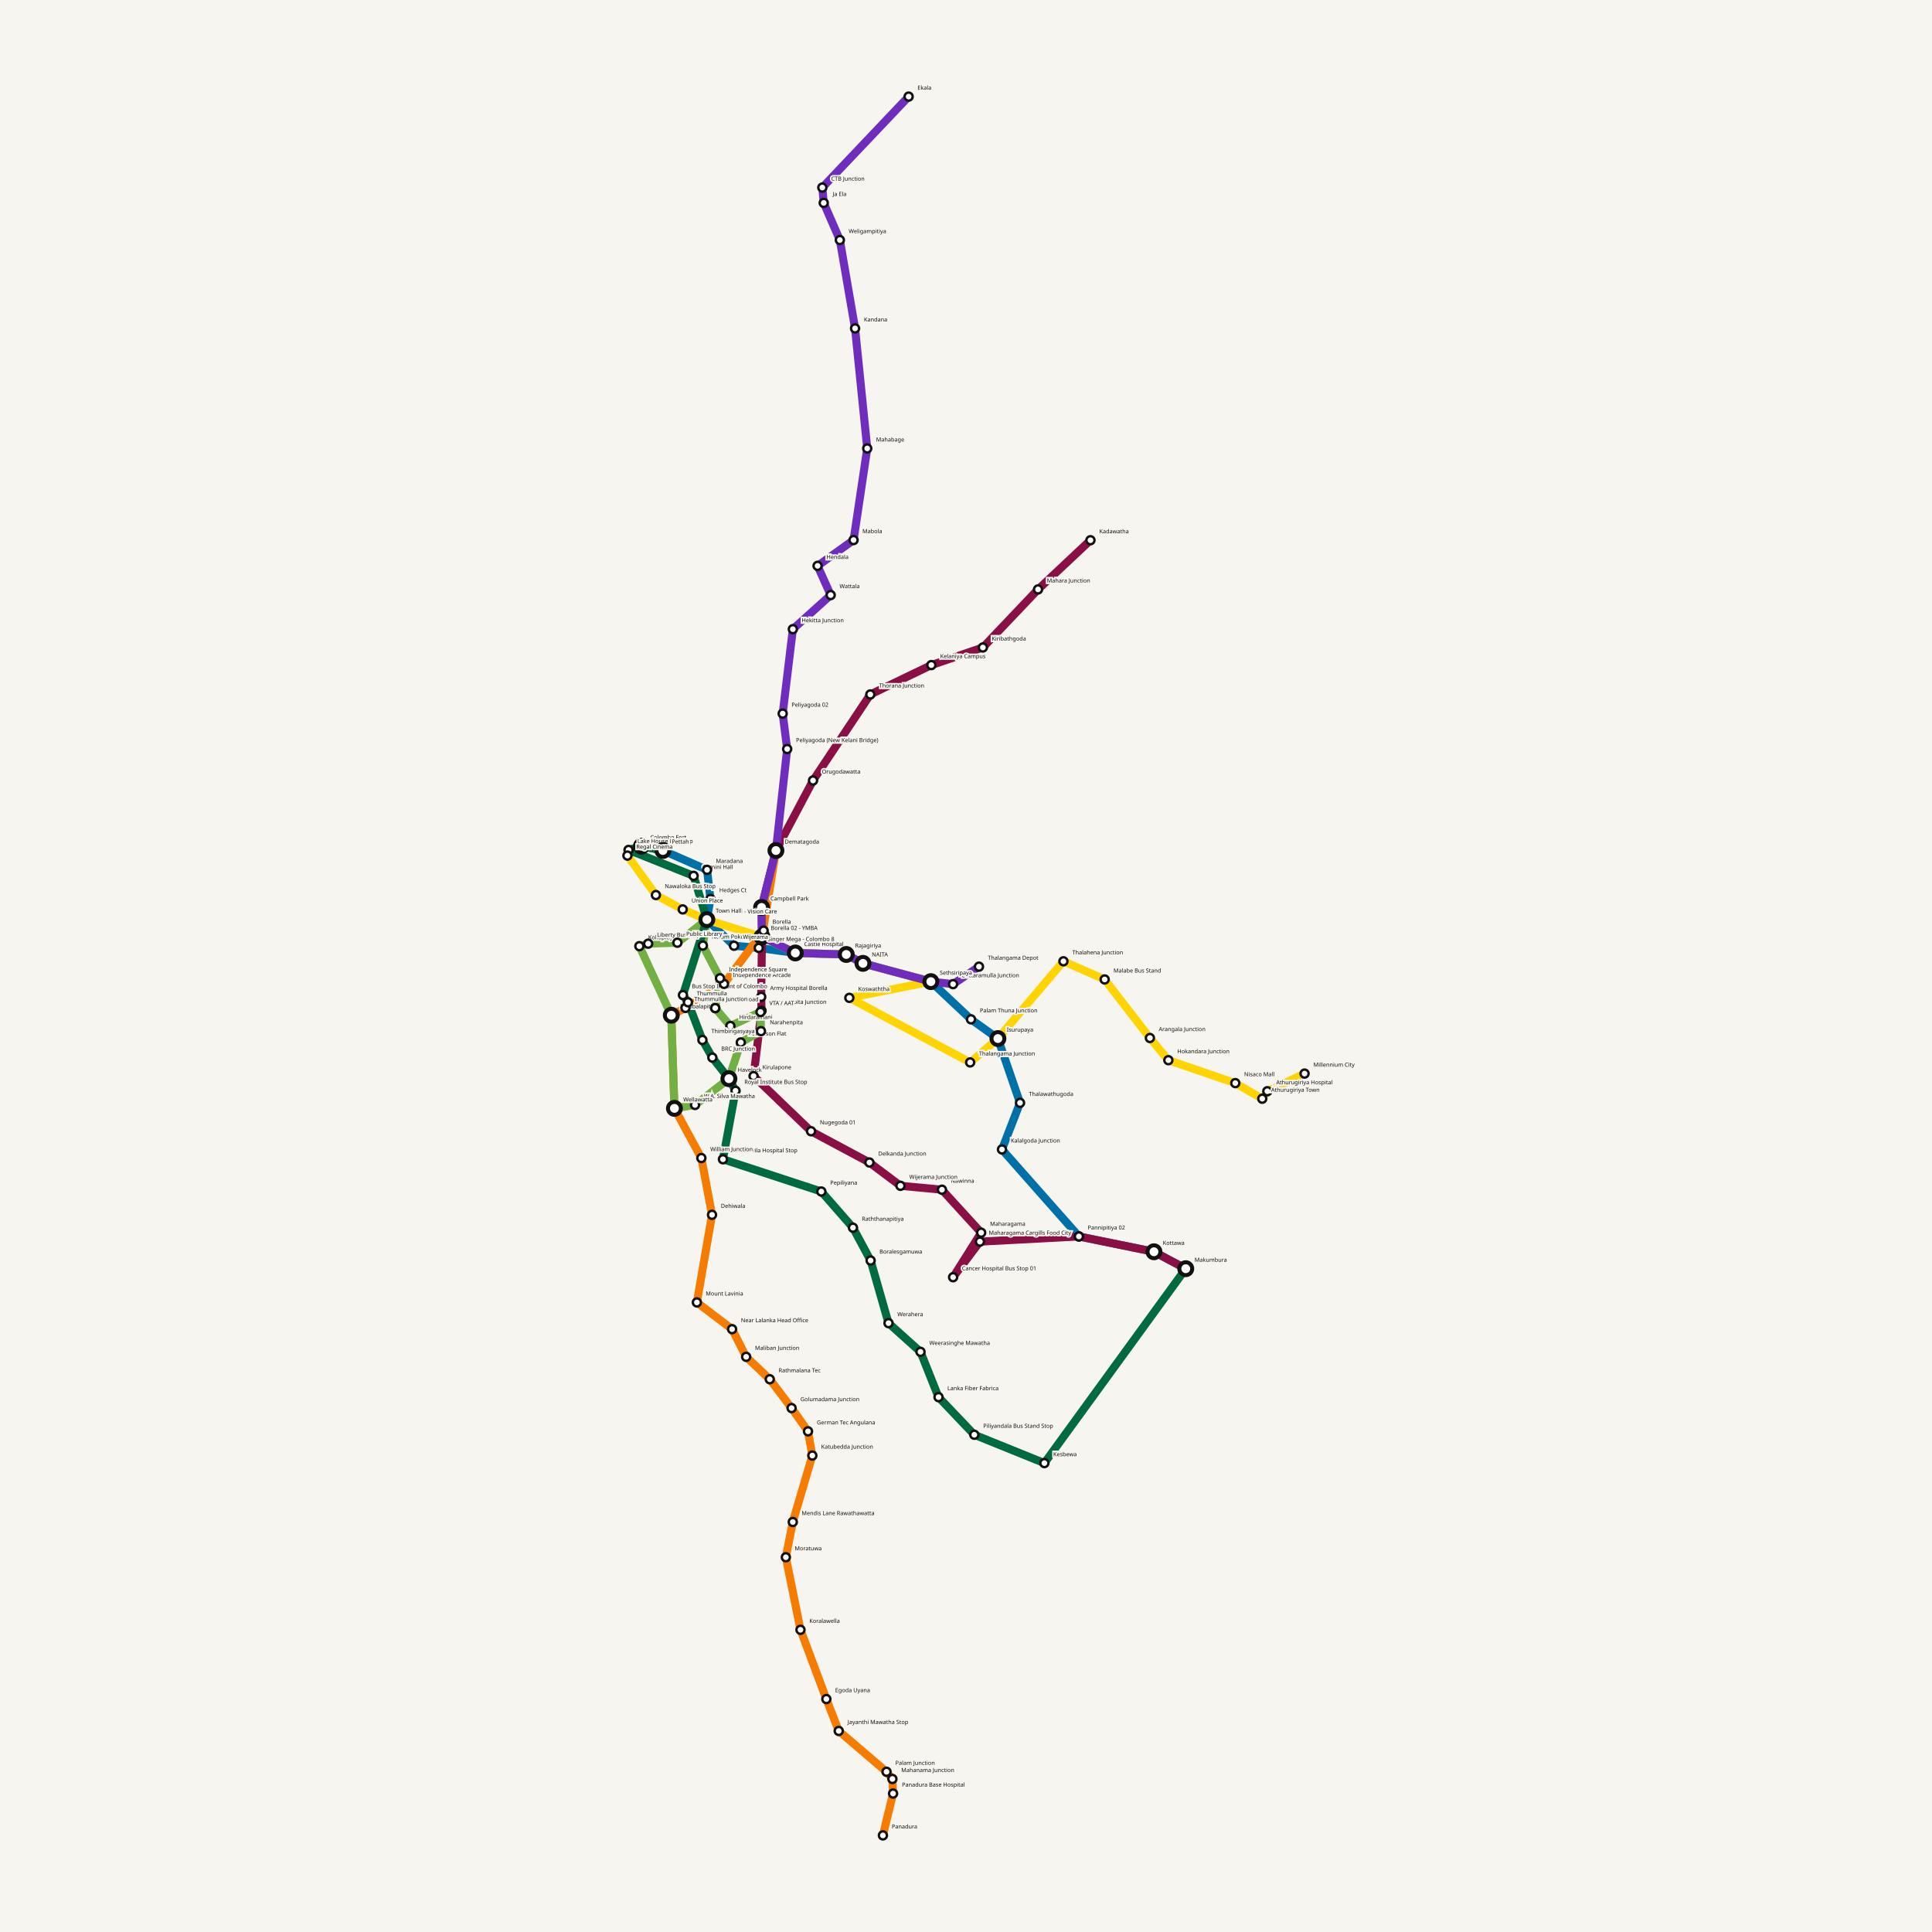
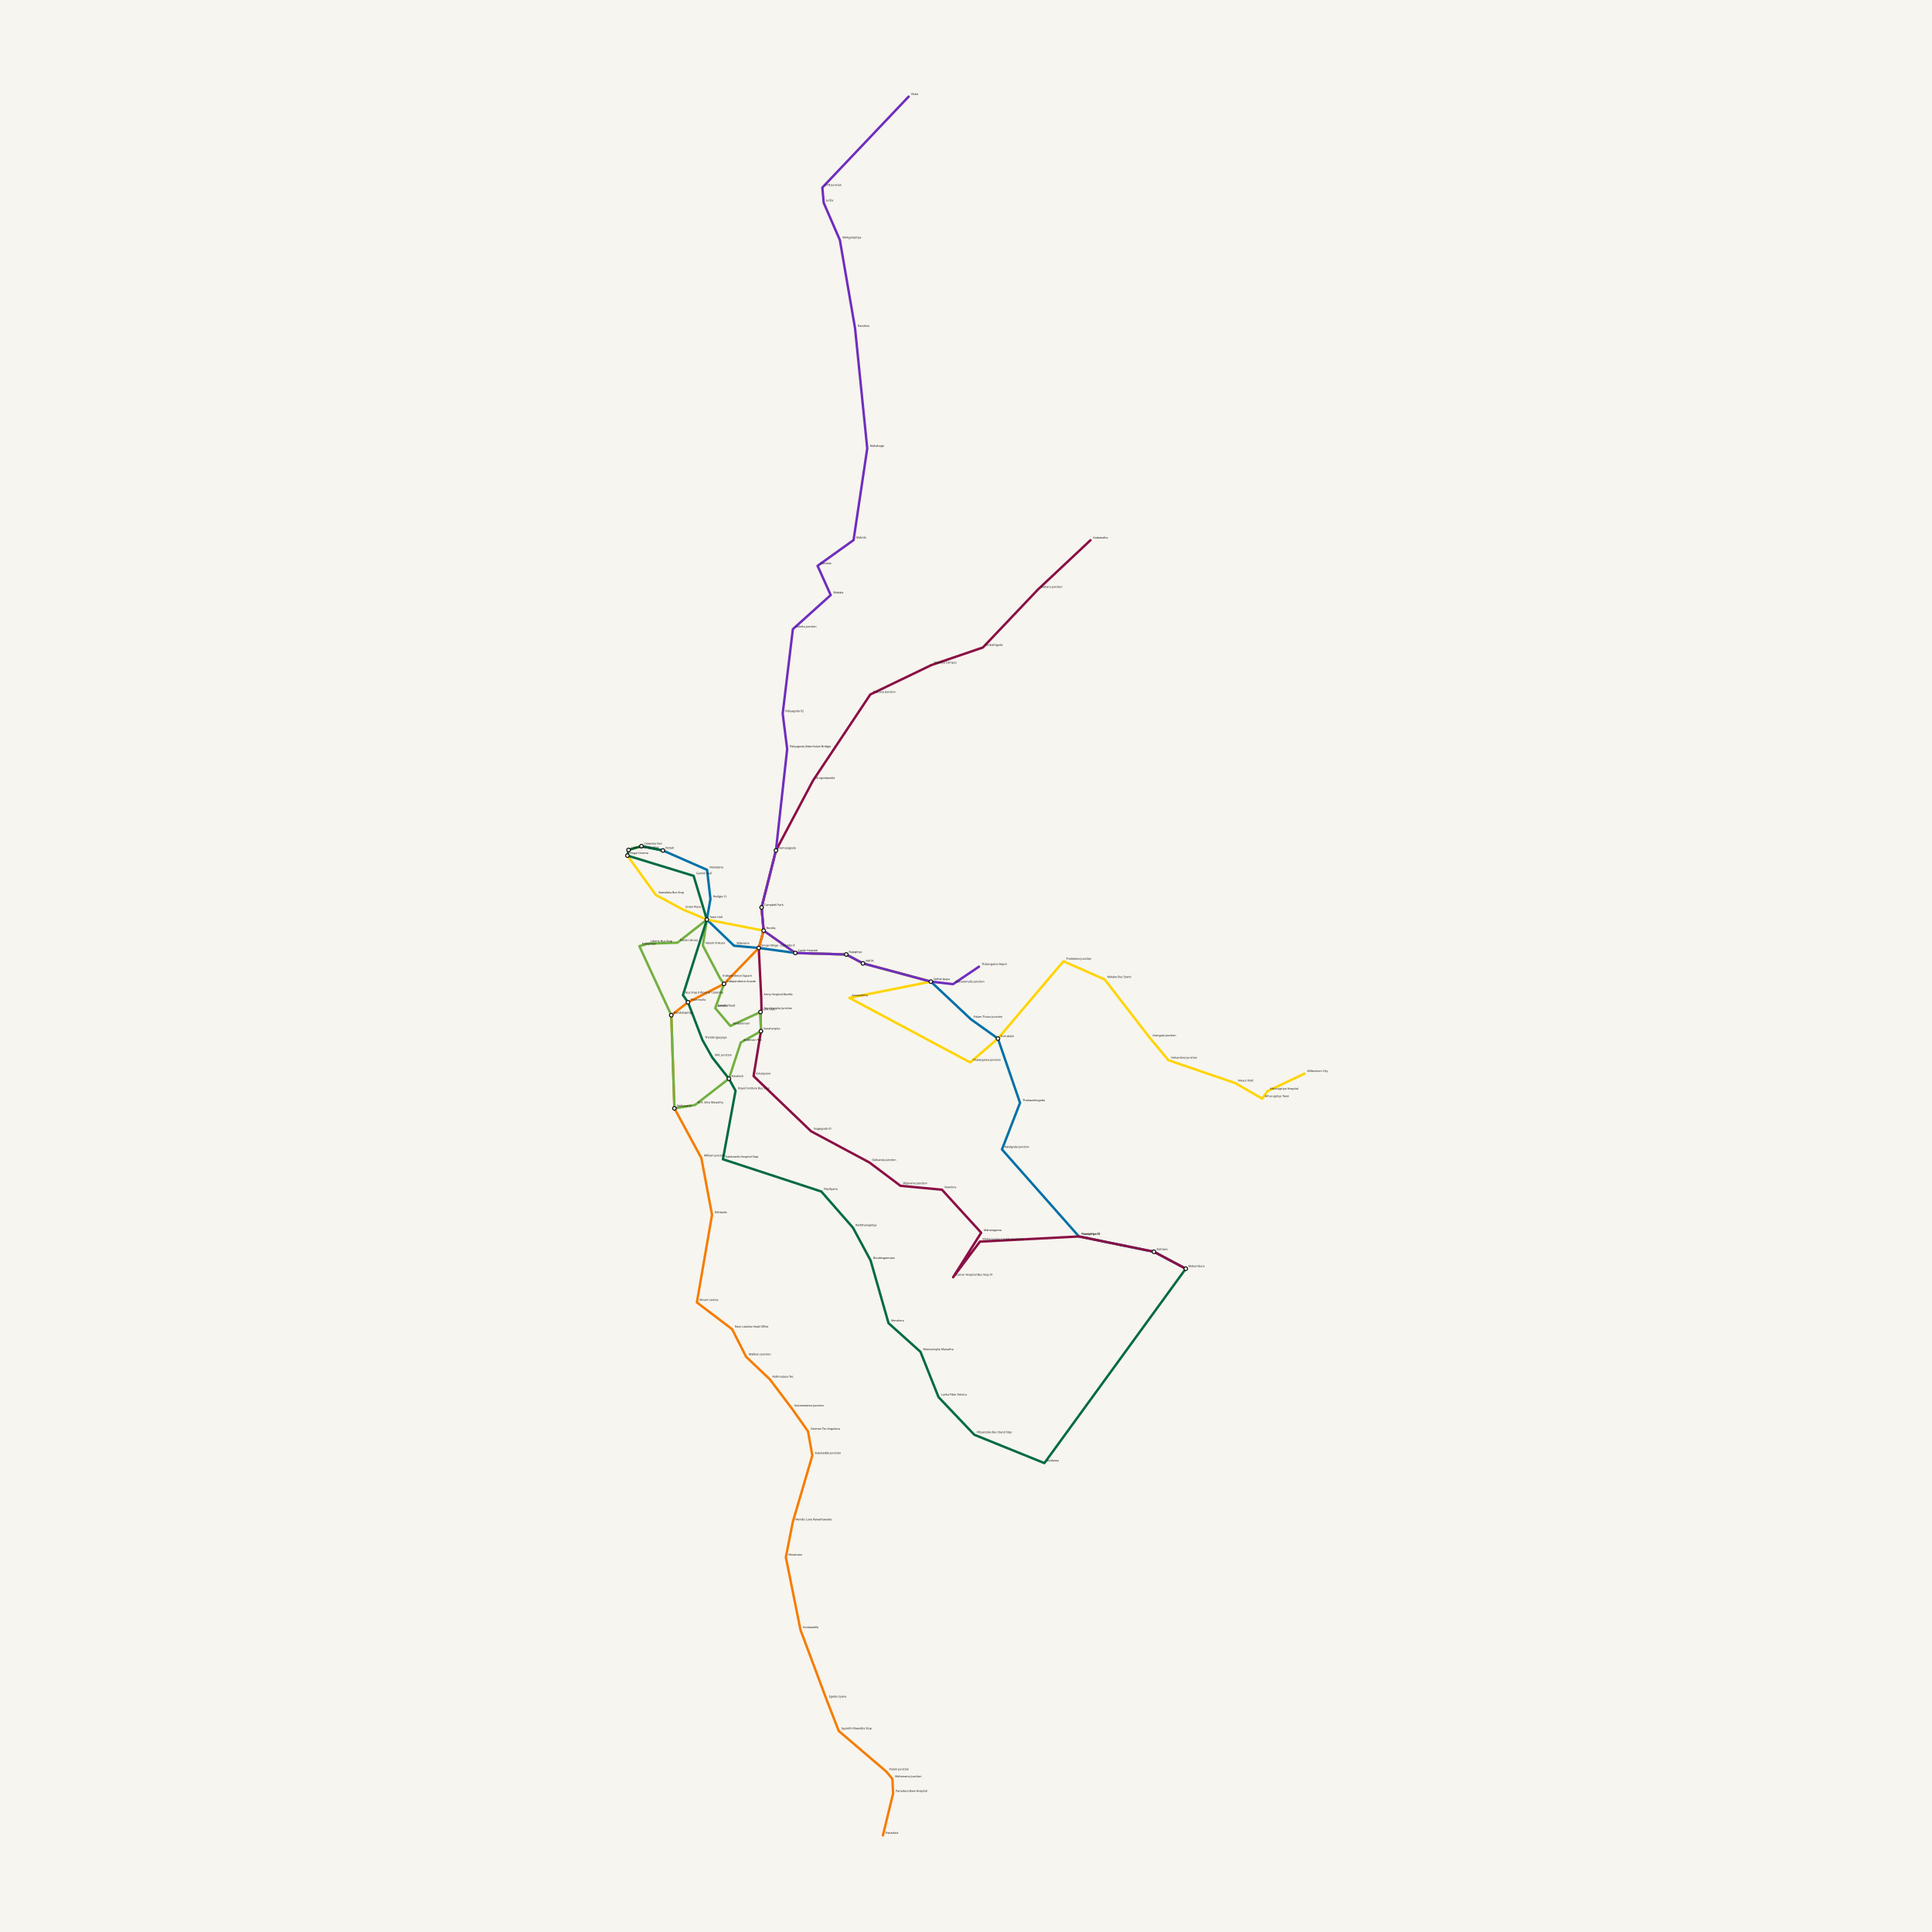
<svg xmlns="http://www.w3.org/2000/svg" width="2400" height="2400" viewBox="0 0 2400 2400">
  <style>
.route { fill: none; stroke-linecap: round; stroke-linejoin: round; }
- .station { fill: white; stroke: #111; stroke-width: 3; }
- .interchange { fill: white; stroke: #111; stroke-width: 5; }
- .label { font: 7px sans-serif; fill: #111; dominant-baseline: middle; paint-order: stroke; stroke: #f7f5ef; stroke-width: 4px; }
+ .interchange { fill: white; stroke: #111; stroke-width: 1.25; }
+ .label { font: 3.5px sans-serif; fill: #111; dominant-baseline: middle; }
</style>
  <rect width="2400" height="2400" fill="#f7f5ef" />
-   <polyline class="route" points="1472.986,1576.018 1433.483,1554.987 1340.258,1535.961 1244.688,1427.878 1267.115,1370 1239.641,1290.129 1206.195,1266.248 1156.334,1219.396 1071.989,1196.727 1051.262,1185.679 987.959,1183.806 942.556,1177.58 911.886,1174.847 878.085,1142.367 882.534,1116.787 878.348,1080.542 823.487,1056.513 796.843,1051.123" stroke="#0070a8" stroke-width="10" />
-   <polyline class="route" points="1620.567,1333.646 1574.336,1355.57 1568.023,1364.855 1534.536,1345.486 1451.39,1317 1428.459,1289.433 1372.25,1216.702 1321.03,1194.146 1239.641,1290.129 1205.156,1319.782 1055.087,1239.576 1156.334,1219.396 1071.989,1196.727 1051.262,1185.679 987.959,1183.806 946.549,1163.772 879.871,1143.242 848.111,1129.695 814.79,1111.852 779.433,1062.845 796.843,1051.123" stroke="#ffd400" stroke-width="10" />
-   <polyline class="route" points="1472.986,1576.018 1433.483,1554.987 1340.258,1535.961 1217.285,1542.421 1183.983,1586.617 1218.847,1531.303 1170.115,1477.894 1118.595,1473.045 1080.052,1444.098 1007.51,1405.277 936.119,1336.759 945.98,1255.643 945.593,1238.363 946.549,1163.772 946.063,1127.255 963.88,1056.565 1009.99,969.567 1081.148,862.682 1156.973,826.181 1220.971,804.336 1289.485,732.208 1354.606,671.078" stroke="#8a0f45" stroke-width="10" />
-   <polyline class="route" points="963.88,1056.565 946.549,1163.772 948.597,1156.076 899.403,1222.231 851.514,1252.084 833.903,1261.151 837.803,1376.863 871.261,1438.572 884.503,1509.086 865.691,1617.912 909.445,1651.146 926.897,1685.498 956.24,1713.353 983.35,1749.187 1003.747,1778.056 1009.106,1808.157 984.828,1890.689 976.221,1934.471 994.379,2024.597 1026.525,2110.628 1041.912,2150.241 1101.286,2200.97 1108.571,2209.889 1109.412,2228.005 1096.785,2280.0" stroke="#f57c00" stroke-width="10" />
-   <polyline class="route" points="1216.116,1200.809 1183.901,1222.545 1156.334,1219.396 1071.989,1196.727 1051.262,1185.679 987.959,1183.806 946.549,1163.772 946.063,1127.255 963.88,1056.565 977.855,930.462 972.28,886.479 984.914,781.575 1031.916,739.228 1015.632,702.917 1060.338,670.883 1077.314,557.055 1062.194,407.95 1043.313,298.186 1023.267,252.049 1021.52,232.994 1128.752,120.0" stroke="#6f2dbd" stroke-width="10" />
-   <polyline class="route" points="794.251,1175.368 805.202,1172.254 841.48,1171.07 878.085,1142.367 873.125,1174.601 894.419,1215.248 888.478,1252.299 888.478,1252.299 907.28,1274.48 944.75,1257.126 945.285,1280.952 920.232,1294.984 905.471,1339.979 863.406,1372.615 837.803,1376.863 833.903,1261.151 794.251,1175.368" stroke="#72b043" stroke-width="10" />
-   <polyline class="route" points="1472.986,1576.018 1297.37,1817.529 1210.336,1782.304 1165.864,1735.562 1143.474,1679.309 1103.758,1643.645 1081.509,1565.84 1059.6,1525.094 1020.292,1480.168 898.07,1440.083 913.711,1355.033 905.471,1339.979 884.911,1313.79 872.576,1291.899 854.62,1245.073 848.384,1236.116 878.085,1142.367 861.637,1088.02 780.828,1055.829 796.843,1051.123 823.487,1056.513" stroke="#006b3f" stroke-width="10" />
-   <circle class="station" cx="920.232" cy="1294.984" r="5" />
-   <text class="label" x="931.232" y="1283.984">Anderson Flat</text>
-   <circle class="station" cx="1428.459" cy="1289.433" r="5" />
-   <text class="label" x="1439.459" y="1278.433">Arangala Junction</text>
-   <circle class="station" cx="945.593" cy="1238.363" r="5" />
-   <text class="label" x="956.593" y="1227.363">Army Hospital Borella</text>
-   <circle class="station" cx="1574.336" cy="1355.57" r="5" />
-   <text class="label" x="1585.336" y="1344.57">Athurugiriya Hospital</text>
-   <circle class="station" cx="1568.023" cy="1364.855" r="5" />
-   <text class="label" x="1579.023" y="1353.855">Athurugiriya Town</text>
-   <circle class="interchange" cx="833.903" cy="1261.151" r="8" />
-   <text class="label" x="844.903" y="1250.151">Bambalapitiya</text>
-   <circle class="station" cx="1183.901" cy="1222.545" r="5" />
-   <text class="label" x="1194.901" y="1211.545">Battaramulla Junction</text>
-   <circle class="station" cx="1081.509" cy="1565.84" r="5" />
-   <text class="label" x="1092.509" y="1554.84">Boralesgamuwa</text>
-   <circle class="interchange" cx="946.549" cy="1163.772" r="8" />
-   <text class="label" x="957.549" y="1152.772">Borella 02 - YMBA</text>
-   <circle class="station" cx="948.597" cy="1156.076" r="5" />
-   <text class="label" x="959.597" y="1145.076">Borella</text>
-   <circle class="station" cx="884.911" cy="1313.79" r="5" />
-   <text class="label" x="895.911" y="1302.79">BRC Junction</text>
-   <circle class="station" cx="848.384" cy="1236.116" r="5" />
-   <text class="label" x="859.384" y="1225.116">Bus Stop Infront of Colombo</text>
-   <circle class="interchange" cx="946.063" cy="1127.255" r="8" />
-   <text class="label" x="957.063" y="1116.255">Campbell Park</text>
-   <circle class="station" cx="1183.983" cy="1586.617" r="5" />
-   <text class="label" x="1194.983" y="1575.617">Cancer Hospital Bus Stop 01</text>
-   <circle class="interchange" cx="987.959" cy="1183.806" r="8" />
-   <text class="label" x="998.959" y="1172.806">Castle Hospital</text>
-   <circle class="interchange" cx="796.843" cy="1051.123" r="8" />
-   <text class="label" x="807.843" y="1040.123">Colombo Fort</text>
-   <circle class="station" cx="1021.52" cy="232.994" r="5" />
-   <text class="label" x="1032.52" y="221.994">CTB Junction</text>
-   <circle class="station" cx="884.503" cy="1509.086" r="5" />
-   <text class="label" x="895.503" y="1498.086">Dehiwala</text>
-   <circle class="station" cx="1080.052" cy="1444.098" r="5" />
-   <text class="label" x="1091.052" y="1433.098">Delkanda Junction</text>
-   <circle class="interchange" cx="963.88" cy="1056.565" r="8" />
-   <text class="label" x="974.88" y="1045.565">Dematagoda</text>
-   <circle class="station" cx="1026.525" cy="2110.628" r="5" />
-   <text class="label" x="1037.525" y="2099.628">Egoda Uyana</text>
-   <circle class="station" cx="1128.752" cy="120.0" r="5" />
-   <text class="label" x="1139.752" y="109.0">Ekala</text>
-   <circle class="station" cx="861.637" cy="1088.02" r="5" />
-   <text class="label" x="872.637" y="1077.02">Gamini Hall</text>
-   <circle class="station" cx="1003.747" cy="1778.056" r="5" />
-   <text class="label" x="1014.747" y="1767.056">German Tec Angulana</text>
-   <circle class="station" cx="983.35" cy="1749.187" r="5" />
-   <text class="label" x="994.35" y="1738.187">Golumadama Junction</text>
-   <circle class="interchange" cx="905.471" cy="1339.979" r="8" />
-   <text class="label" x="916.471" y="1328.979">Havelock</text>
-   <circle class="station" cx="882.534" cy="1116.787" r="5" />
-   <text class="label" x="893.534" y="1105.787">Hedges Ct</text>
-   <circle class="station" cx="984.914" cy="781.575" r="5" />
-   <text class="label" x="995.914" y="770.575">Hekitta Junction</text>
-   <circle class="station" cx="1015.632" cy="702.917" r="5" />
-   <text class="label" x="1026.632" y="691.917">Hendala</text>
-   <circle class="station" cx="907.28" cy="1274.48" r="5" />
-   <text class="label" x="918.28" y="1263.48">Hirdaramani</text>
-   <circle class="station" cx="1451.39" cy="1317" r="5" />
-   <text class="label" x="1462.39" y="1306">Hokandara Junction</text>
-   <circle class="station" cx="899.403" cy="1222.231" r="5" />
-   <text class="label" x="910.403" y="1211.231">Independence Arcade</text>
-   <circle class="station" cx="894.419" cy="1215.248" r="5" />
-   <text class="label" x="905.419" y="1204.248">Independence Square</text>
-   <circle class="interchange" cx="1239.641" cy="1290.129" r="8" />
-   <text class="label" x="1250.641" y="1279.129">Isurupaya</text>
-   <circle class="station" cx="1023.267" cy="252.049" r="5" />
-   <text class="label" x="1034.267" y="241.049">Ja Ela</text>
-   <circle class="station" cx="888.478" cy="1252.299" r="5" />
-   <text class="label" x="899.478" y="1241.299">Jawatta Road</text>
-   <circle class="station" cx="888.478" cy="1252.299" r="5" />
-   <text class="label" x="899.478" y="1241.299">Jawatta</text>
-   <circle class="station" cx="1041.912" cy="2150.241" r="5" />
-   <text class="label" x="1052.912" y="2139.241">Jayanthi Mawatha Stop</text>
-   <circle class="station" cx="1354.606" cy="671.078" r="5" />
-   <text class="label" x="1365.606" y="660.078">Kadawatha</text>
-   <circle class="station" cx="1244.688" cy="1427.878" r="5" />
-   <text class="label" x="1255.688" y="1416.878">Kalalgoda Junction</text>
-   <circle class="station" cx="898.07" cy="1440.083" r="5" />
-   <text class="label" x="909.07" y="1429.083">Kalubowila Hospital Stop</text>
-   <circle class="station" cx="1062.194" cy="407.95" r="5" />
-   <text class="label" x="1073.194" y="396.95">Kandana</text>
-   <circle class="station" cx="1009.106" cy="1808.157" r="5" />
-   <text class="label" x="1020.106" y="1797.157">Katubedda Junction</text>
-   <circle class="station" cx="1156.973" cy="826.181" r="5" />
-   <text class="label" x="1167.973" y="815.181">Kelaniya Campus</text>
-   <circle class="station" cx="1297.37" cy="1817.529" r="5" />
-   <text class="label" x="1308.37" y="1806.529">Kesbewa</text>
-   <circle class="station" cx="1220.971" cy="804.336" r="5" />
-   <text class="label" x="1231.971" y="793.336">Kiribathgoda</text>
-   <circle class="station" cx="936.119" cy="1336.759" r="5" />
-   <text class="label" x="947.119" y="1325.759">Kirulapone</text>
-   <circle class="station" cx="794.251" cy="1175.368" r="5" />
-   <text class="label" x="805.251" y="1164.368">Kollupitiya</text>
-   <circle class="station" cx="994.379" cy="2024.597" r="5" />
-   <text class="label" x="1005.379" y="2013.597">Koralawella</text>
-   <circle class="station" cx="1055.087" cy="1239.576" r="5" />
-   <text class="label" x="1066.087" y="1228.576">Koswaththa</text>
-   <circle class="interchange" cx="1433.483" cy="1554.987" r="8" />
-   <text class="label" x="1444.483" y="1543.987">Kottawa</text>
-   <circle class="station" cx="780.828" cy="1055.829" r="5" />
-   <text class="label" x="791.828" y="1044.829">Lake House Bus Stop</text>
-   <circle class="station" cx="1165.864" cy="1735.562" r="5" />
-   <text class="label" x="1176.864" y="1724.562">Lanka Fiber Fabrica</text>
-   <circle class="station" cx="805.202" cy="1172.254" r="5" />
-   <text class="label" x="816.202" y="1161.254">Liberty Bus Stop</text>
-   <circle class="station" cx="1060.338" cy="670.883" r="5" />
-   <text class="label" x="1071.338" y="659.883">Mabola</text>
-   <circle class="station" cx="1077.314" cy="557.055" r="5" />
-   <text class="label" x="1088.314" y="546.055">Mahabage</text>
-   <circle class="station" cx="1108.571" cy="2209.889" r="5" />
-   <text class="label" x="1119.571" y="2198.889">Mahanama Junction</text>
-   <circle class="station" cx="1289.485" cy="732.208" r="5" />
-   <text class="label" x="1300.485" y="721.208">Mahara Junction</text>
-   <circle class="station" cx="1217.285" cy="1542.421" r="5" />
-   <text class="label" x="1228.285" y="1531.421">Maharagama Cargills Food City</text>
-   <circle class="station" cx="1218.847" cy="1531.303" r="5" />
-   <text class="label" x="1229.847" y="1520.303">Maharagama</text>
-   <circle class="interchange" cx="1472.986" cy="1576.018" r="8" />
-   <text class="label" x="1483.986" y="1565.018">Makumbura</text>
-   <circle class="station" cx="1372.25" cy="1216.702" r="5" />
-   <text class="label" x="1383.25" y="1205.702">Malabe Bus Stand</text>
-   <circle class="station" cx="926.897" cy="1685.498" r="5" />
-   <text class="label" x="937.897" y="1674.498">Maliban Junction</text>
-   <circle class="station" cx="878.348" cy="1080.542" r="5" />
-   <text class="label" x="889.348" y="1069.542">Maradana</text>
-   <circle class="station" cx="984.828" cy="1890.689" r="5" />
-   <text class="label" x="995.828" y="1879.689">Mendis Lane Rawathawatta</text>
-   <circle class="station" cx="1620.567" cy="1333.646" r="5" />
-   <text class="label" x="1631.567" y="1322.646">Millennium City</text>
-   <circle class="station" cx="976.221" cy="1934.471" r="5" />
-   <text class="label" x="987.221" y="1923.471">Moratuwa</text>
-   <circle class="station" cx="865.691" cy="1617.912" r="5" />
-   <text class="label" x="876.691" y="1606.912">Mount Lavinia</text>
-   <circle class="interchange" cx="1071.989" cy="1196.727" r="8" />
-   <text class="label" x="1082.989" y="1185.727">NAITA</text>
-   <circle class="station" cx="945.98" cy="1255.643" r="5" />
-   <text class="label" x="956.98" y="1244.643">Narahenpita Junction</text>
-   <circle class="station" cx="945.285" cy="1280.952" r="5" />
-   <text class="label" x="956.285" y="1269.952">Narahenpita</text>
-   <circle class="station" cx="814.79" cy="1111.852" r="5" />
-   <text class="label" x="825.79" y="1100.852">Nawaloka Bus Stop</text>
-   <circle class="station" cx="1170.115" cy="1477.894" r="5" />
-   <text class="label" x="1181.115" y="1466.894">Nawinna</text>
-   <circle class="station" cx="909.445" cy="1651.146" r="5" />
-   <text class="label" x="920.445" y="1640.146">Near Lalanka Head Office</text>
-   <circle class="station" cx="873.125" cy="1174.601" r="5" />
-   <text class="label" x="884.125" y="1163.601">Nelum Pokuna</text>
-   <circle class="station" cx="1534.536" cy="1345.486" r="5" />
-   <text class="label" x="1545.536" y="1334.486">Nisaco Mall</text>
-   <circle class="station" cx="1007.51" cy="1405.277" r="5" />
-   <text class="label" x="1018.51" y="1394.277">Nugegoda 01</text>
-   <circle class="station" cx="1009.99" cy="969.567" r="5" />
-   <text class="label" x="1020.99" y="958.567">Orugodawatta</text>
-   <circle class="station" cx="1101.286" cy="2200.97" r="5" />
-   <text class="label" x="1112.286" y="2189.97">Palam Junction</text>
-   <circle class="station" cx="1206.195" cy="1266.248" r="5" />
-   <text class="label" x="1217.195" y="1255.248">Palam Thuna Junction</text>
-   <circle class="station" cx="1109.412" cy="2228.005" r="5" />
-   <text class="label" x="1120.412" y="2217.005">Panadura Base Hospital</text>
-   <circle class="station" cx="1096.785" cy="2280.0" r="5" />
-   <text class="label" x="1107.785" y="2269.0">Panadura</text>
-   <circle class="station" cx="1340.258" cy="1535.961" r="5" />
-   <text class="label" x="1351.258" y="1524.961">Pannipitiya 01</text>
-   <circle class="station" cx="1340.258" cy="1535.961" r="5" />
-   <text class="label" x="1351.258" y="1524.961">Pannipitiya 02</text>
-   <circle class="station" cx="977.855" cy="930.462" r="5" />
-   <text class="label" x="988.855" y="919.462">Peliyagoda (New Kelani Bridge)</text>
-   <circle class="station" cx="972.28" cy="886.479" r="5" />
-   <text class="label" x="983.28" y="875.479">Peliyagoda 02</text>
-   <circle class="station" cx="1020.292" cy="1480.168" r="5" />
-   <text class="label" x="1031.292" y="1469.168">Pepiliyana</text>
-   <circle class="interchange" cx="823.487" cy="1056.513" r="8" />
-   <text class="label" x="834.487" y="1045.513">Pettah</text>
-   <circle class="station" cx="1210.336" cy="1782.304" r="5" />
-   <text class="label" x="1221.336" y="1771.304">Piliyandala Bus Stand Stop</text>
-   <circle class="station" cx="841.48" cy="1171.07" r="5" />
-   <text class="label" x="852.48" y="1160.07">Public Library</text>
-   <circle class="interchange" cx="1051.262" cy="1185.679" r="8" />
-   <text class="label" x="1062.262" y="1174.679">Rajagiriya</text>
-   <circle class="station" cx="956.24" cy="1713.353" r="5" />
-   <text class="label" x="967.24" y="1702.353">Rathmalana Tec</text>
-   <circle class="station" cx="1059.6" cy="1525.094" r="5" />
-   <text class="label" x="1070.6" y="1514.094">Raththanapitiya</text>
-   <circle class="station" cx="779.433" cy="1062.845" r="5" />
-   <text class="label" x="790.433" y="1051.845">Regal Cinema</text>
-   <circle class="station" cx="913.711" cy="1355.033" r="5" />
-   <text class="label" x="924.711" y="1344.033">Royal Institute Bus Stop</text>
-   <circle class="interchange" cx="1156.334" cy="1219.396" r="8" />
-   <text class="label" x="1167.334" y="1208.396">Sethsiripaya</text>
-   <circle class="station" cx="942.556" cy="1177.58" r="5" />
-   <text class="label" x="953.556" y="1166.58">Singer Mega - Colombo 8</text>
-   <circle class="station" cx="1321.03" cy="1194.146" r="5" />
-   <text class="label" x="1332.03" y="1183.146">Thalahena Junction</text>
-   <circle class="station" cx="1216.116" cy="1200.809" r="5" />
-   <text class="label" x="1227.116" y="1189.809">Thalangama Depot</text>
-   <circle class="station" cx="1205.156" cy="1319.782" r="5" />
-   <text class="label" x="1216.156" y="1308.782">Thalangama Junction</text>
-   <circle class="station" cx="1267.115" cy="1370" r="5" />
-   <text class="label" x="1278.115" y="1359">Thalawathugoda</text>
-   <circle class="station" cx="872.576" cy="1291.899" r="5" />
-   <text class="label" x="883.576" y="1280.899">Thimbirigasyaya</text>
-   <circle class="station" cx="1081.148" cy="862.682" r="5" />
-   <text class="label" x="1092.148" y="851.682">Thorana Junction</text>
-   <circle class="station" cx="851.514" cy="1252.084" r="5" />
-   <text class="label" x="862.514" y="1241.084">Thummulla Junction</text>
-   <circle class="station" cx="854.62" cy="1245.073" r="5" />
-   <text class="label" x="865.62" y="1234.073">Thummulla</text>
-   <circle class="station" cx="879.871" cy="1143.242" r="5" />
-   <text class="label" x="890.871" y="1132.242">Town Hall - Vision Care</text>
-   <circle class="interchange" cx="878.085" cy="1142.367" r="8" />
-   <text class="label" x="889.085" y="1131.367">Town Hall</text>
-   <circle class="station" cx="848.111" cy="1129.695" r="5" />
-   <text class="label" x="859.111" y="1118.695">Union Place</text>
-   <circle class="station" cx="944.75" cy="1257.126" r="5" />
-   <text class="label" x="955.75" y="1246.126">VTA / AAT</text>
-   <circle class="station" cx="863.406" cy="1372.615" r="5" />
-   <text class="label" x="874.406" y="1361.615">W.A. Silva Mawatha</text>
-   <circle class="station" cx="1031.916" cy="739.228" r="5" />
-   <text class="label" x="1042.916" y="728.228">Wattala</text>
-   <circle class="station" cx="1143.474" cy="1679.309" r="5" />
-   <text class="label" x="1154.474" y="1668.309">Weerasinghe Mawatha</text>
-   <circle class="station" cx="1043.313" cy="298.186" r="5" />
-   <text class="label" x="1054.313" y="287.186">Weligampitiya</text>
-   <circle class="interchange" cx="837.803" cy="1376.863" r="8" />
-   <text class="label" x="848.803" y="1365.863">Wellawatta</text>
-   <circle class="station" cx="1103.758" cy="1643.645" r="5" />
-   <text class="label" x="1114.758" y="1632.645">Werahera</text>
-   <circle class="station" cx="1118.595" cy="1473.045" r="5" />
-   <text class="label" x="1129.595" y="1462.045">Wijerama Junction</text>
-   <circle class="station" cx="911.886" cy="1174.847" r="5" />
-   <text class="label" x="922.886" y="1163.847">Wijerama</text>
-   <circle class="station" cx="871.261" cy="1438.572" r="5" />
-   <text class="label" x="882.261" y="1427.572">William Junction</text>
+   <polyline class="route" points="1472.986,1576.018 1433.483,1554.987 1340.258,1535.961 1244.688,1427.878 1267.115,1370 1239.641,1290.129 1206.195,1266.248 1156.334,1219.396 1071.989,1196.727 1051.262,1185.679 987.959,1183.806 942.556,1177.58 911.886,1174.847 878.085,1142.367 882.534,1116.787 878.348,1080.542 823.487,1056.513 796.843,1051.123" stroke="#0070a8" stroke-width="3" />
+   <polyline class="route" points="1620.567,1333.646 1574.336,1355.57 1568.023,1364.855 1534.536,1345.486 1451.39,1317 1428.459,1289.433 1372.25,1216.702 1321.03,1194.146 1239.641,1290.129 1205.156,1319.782 1055.087,1239.576 1156.334,1219.396 1071.989,1196.727 1051.262,1185.679 987.959,1183.806 948.597,1156.076 878.085,1142.367 848.111,1129.695 814.79,1111.852 779.433,1062.845 780.828,1055.829 796.843,1051.123" stroke="#ffd400" stroke-width="3" />
+   <polyline class="route" points="1472.986,1576.018 1433.483,1554.987 1340.258,1535.961 1217.285,1542.421 1183.983,1586.617 1218.847,1531.303 1170.115,1477.894 1118.595,1473.045 1080.052,1444.098 1007.51,1405.277 936.119,1336.759 945.285,1280.952 944.75,1257.126 945.98,1255.643 945.593,1238.363 942.556,1177.58 948.597,1156.076 946.063,1127.255 963.88,1056.565 1009.99,969.567 1081.148,862.682 1156.973,826.181 1220.971,804.336 1289.485,732.208 1354.606,671.078" stroke="#8a0f45" stroke-width="3" />
+   <polyline class="route" points="963.88,1056.565 946.063,1127.255 948.597,1156.076 942.556,1177.58 899.403,1222.231 854.62,1245.073 833.903,1261.151 837.803,1376.863 871.261,1438.572 884.503,1509.086 865.691,1617.912 909.445,1651.146 926.897,1685.498 956.24,1713.353 983.35,1749.187 1003.747,1778.056 1009.106,1808.157 984.828,1890.689 976.221,1934.471 994.379,2024.597 1026.525,2110.628 1041.912,2150.241 1101.286,2200.97 1108.571,2209.889 1109.412,2228.005 1096.785,2280.0" stroke="#f57c00" stroke-width="3" />
+   <polyline class="route" points="1216.116,1200.809 1183.901,1222.545 1156.334,1219.396 1071.989,1196.727 1051.262,1185.679 987.959,1183.806 948.597,1156.076 946.063,1127.255 963.88,1056.565 977.855,930.462 972.28,886.479 984.914,781.575 1031.916,739.228 1015.632,702.917 1060.338,670.883 1077.314,557.055 1062.194,407.95 1043.313,298.186 1023.267,252.049 1021.52,232.994 1128.752,120.0" stroke="#6f2dbd" stroke-width="3" />
+   <polyline class="route" points="794.251,1175.368 805.202,1172.254 841.48,1171.07 878.085,1142.367 873.125,1174.601 894.419,1215.248 899.403,1222.231 888.478,1252.299 888.478,1252.299 907.28,1274.48 944.75,1257.126 945.285,1280.952 920.232,1294.984 905.471,1339.979 863.406,1372.615 837.803,1376.863 833.903,1261.151 794.251,1175.368" stroke="#72b043" stroke-width="3" />
+   <polyline class="route" points="1472.986,1576.018 1297.37,1817.529 1210.336,1782.304 1165.864,1735.562 1143.474,1679.309 1103.758,1643.645 1081.509,1565.84 1059.6,1525.094 1020.292,1480.168 898.07,1440.083 913.711,1355.033 905.471,1339.979 884.911,1313.79 872.576,1291.899 854.62,1245.073 848.384,1236.116 878.085,1142.367 861.637,1088.02 779.433,1062.845 780.828,1055.829 796.843,1051.123 823.487,1056.513" stroke="#006b3f" stroke-width="3" />
+   <text class="label" x="923.482" y="1291.734">Anderson Flat</text>
+   <text class="label" x="1431.709" y="1286.183">Arangala Junction</text>
+   <text class="label" x="948.843" y="1235.113">Army Hospital Borella</text>
+   <text class="label" x="1577.586" y="1352.32">Athurugiriya Hospital</text>
+   <text class="label" x="1571.273" y="1361.605">Athurugiriya Town</text>
+   <circle class="interchange" cx="833.903" cy="1261.151" r="2.25" />
+   <text class="label" x="837.153" y="1257.901">Bambalapitiya</text>
+   <text class="label" x="1187.151" y="1219.295">Battaramulla Junction</text>
+   <text class="label" x="1084.759" y="1562.59">Boralesgamuwa</text>
+   <circle class="interchange" cx="948.597" cy="1156.076" r="2.25" />
+   <text class="label" x="951.847" y="1152.826">Borella</text>
+   <text class="label" x="888.161" y="1310.54">BRC Junction</text>
+   <text class="label" x="851.634" y="1232.866">Bus Stop Infront of Colombo</text>
+   <circle class="interchange" cx="946.063" cy="1127.255" r="2.25" />
+   <text class="label" x="949.313" y="1124.005">Campbell Park</text>
+   <text class="label" x="1187.233" y="1583.367">Cancer Hospital Bus Stop 01</text>
+   <circle class="interchange" cx="987.959" cy="1183.806" r="2.25" />
+   <text class="label" x="991.209" y="1180.556">Castle Hospital</text>
+   <circle class="interchange" cx="796.843" cy="1051.123" r="2.25" />
+   <text class="label" x="800.093" y="1047.873">Colombo Fort</text>
+   <text class="label" x="1024.77" y="229.744">CTB Junction</text>
+   <text class="label" x="887.753" y="1505.836">Dehiwala</text>
+   <text class="label" x="1083.302" y="1440.848">Delkanda Junction</text>
+   <circle class="interchange" cx="963.88" cy="1056.565" r="2.25" />
+   <text class="label" x="967.13" y="1053.315">Dematagoda</text>
+   <text class="label" x="1029.775" y="2107.378">Egoda Uyana</text>
+   <text class="label" x="1132.002" y="116.75">Ekala</text>
+   <text class="label" x="864.887" y="1084.77">Gamini Hall</text>
+   <text class="label" x="1006.997" y="1774.806">German Tec Angulana</text>
+   <text class="label" x="986.6" y="1745.937">Golumadama Junction</text>
+   <circle class="interchange" cx="905.471" cy="1339.979" r="2.25" />
+   <text class="label" x="908.721" y="1336.729">Havelock</text>
+   <text class="label" x="885.784" y="1113.537">Hedges Ct</text>
+   <text class="label" x="988.164" y="778.325">Hekitta Junction</text>
+   <text class="label" x="1018.882" y="699.667">Hendala</text>
+   <text class="label" x="910.53" y="1271.23">Hirdaramani</text>
+   <text class="label" x="1454.64" y="1313.75">Hokandara Junction</text>
+   <circle class="interchange" cx="899.403" cy="1222.231" r="2.25" />
+   <text class="label" x="902.653" y="1218.981">Independence Arcade</text>
+   <text class="label" x="897.669" y="1211.998">Independence Square</text>
+   <circle class="interchange" cx="1239.641" cy="1290.129" r="2.25" />
+   <text class="label" x="1242.891" y="1286.879">Isurupaya</text>
+   <text class="label" x="1026.517" y="248.799">Ja Ela</text>
+   <text class="label" x="891.728" y="1249.049">Jawatta Road</text>
+   <text class="label" x="891.728" y="1249.049">Jawatta</text>
+   <text class="label" x="1045.162" y="2146.991">Jayanthi Mawatha Stop</text>
+   <text class="label" x="1357.856" y="667.828">Kadawatha</text>
+   <text class="label" x="1247.938" y="1424.628">Kalalgoda Junction</text>
+   <text class="label" x="901.32" y="1436.833">Kalubowila Hospital Stop</text>
+   <text class="label" x="1065.444" y="404.7">Kandana</text>
+   <text class="label" x="1012.356" y="1804.907">Katubedda Junction</text>
+   <text class="label" x="1160.223" y="822.931">Kelaniya Campus</text>
+   <text class="label" x="1300.62" y="1814.279">Kesbewa</text>
+   <text class="label" x="1224.221" y="801.086">Kiribathgoda</text>
+   <text class="label" x="939.369" y="1333.509">Kirulapone</text>
+   <text class="label" x="797.501" y="1172.118">Kollupitiya</text>
+   <text class="label" x="997.629" y="2021.347">Koralawella</text>
+   <text class="label" x="1058.337" y="1236.326">Koswaththa</text>
+   <circle class="interchange" cx="1433.483" cy="1554.987" r="2.25" />
+   <text class="label" x="1436.733" y="1551.737">Kottawa</text>
+   <circle class="interchange" cx="780.828" cy="1055.829" r="2.25" />
+   <text class="label" x="784.078" y="1052.579">Lake House Bus Stop</text>
+   <text class="label" x="1169.114" y="1732.312">Lanka Fiber Fabrica</text>
+   <text class="label" x="808.452" y="1169.004">Liberty Bus Stop</text>
+   <text class="label" x="1063.588" y="667.633">Mabola</text>
+   <text class="label" x="1080.564" y="553.805">Mahabage</text>
+   <text class="label" x="1111.821" y="2206.639">Mahanama Junction</text>
+   <text class="label" x="1292.735" y="728.958">Mahara Junction</text>
+   <text class="label" x="1220.535" y="1539.171">Maharagama Cargills Food City</text>
+   <text class="label" x="1222.097" y="1528.053">Maharagama</text>
+   <circle class="interchange" cx="1472.986" cy="1576.018" r="2.25" />
+   <text class="label" x="1476.236" y="1572.768">Makumbura</text>
+   <text class="label" x="1375.5" y="1213.452">Malabe Bus Stand</text>
+   <text class="label" x="930.147" y="1682.248">Maliban Junction</text>
+   <text class="label" x="881.598" y="1077.292">Maradana</text>
+   <text class="label" x="988.078" y="1887.439">Mendis Lane Rawathawatta</text>
+   <text class="label" x="1623.817" y="1330.396">Millennium City</text>
+   <text class="label" x="979.471" y="1931.221">Moratuwa</text>
+   <text class="label" x="868.941" y="1614.662">Mount Lavinia</text>
+   <circle class="interchange" cx="1071.989" cy="1196.727" r="2.25" />
+   <text class="label" x="1075.239" y="1193.477">NAITA</text>
+   <text class="label" x="949.23" y="1252.393">Narahenpita Junction</text>
+   <circle class="interchange" cx="945.285" cy="1280.952" r="2.25" />
+   <text class="label" x="948.535" y="1277.702">Narahenpita</text>
+   <text class="label" x="818.04" y="1108.602">Nawaloka Bus Stop</text>
+   <text class="label" x="1173.365" y="1474.644">Nawinna</text>
+   <text class="label" x="912.695" y="1647.896">Near Lalanka Head Office</text>
+   <text class="label" x="876.375" y="1171.351">Nelum Pokuna</text>
+   <text class="label" x="1537.786" y="1342.236">Nisaco Mall</text>
+   <text class="label" x="1010.76" y="1402.027">Nugegoda 01</text>
+   <text class="label" x="1013.24" y="966.317">Orugodawatta</text>
+   <text class="label" x="1104.536" y="2197.72">Palam Junction</text>
+   <text class="label" x="1209.445" y="1262.998">Palam Thuna Junction</text>
+   <text class="label" x="1112.662" y="2224.755">Panadura Base Hospital</text>
+   <text class="label" x="1100.035" y="2276.75">Panadura</text>
+   <text class="label" x="1343.508" y="1532.711">Pannipitiya 01</text>
+   <text class="label" x="1343.508" y="1532.711">Pannipitiya 02</text>
+   <text class="label" x="981.105" y="927.212">Peliyagoda (New Kelani Bridge)</text>
+   <text class="label" x="975.53" y="883.229">Peliyagoda 02</text>
+   <text class="label" x="1023.542" y="1476.918">Pepiliyana</text>
+   <circle class="interchange" cx="823.487" cy="1056.513" r="2.25" />
+   <text class="label" x="826.737" y="1053.263">Pettah</text>
+   <text class="label" x="1213.586" y="1779.054">Piliyandala Bus Stand Stop</text>
+   <text class="label" x="844.73" y="1167.82">Public Library</text>
+   <circle class="interchange" cx="1051.262" cy="1185.679" r="2.25" />
+   <text class="label" x="1054.512" y="1182.429">Rajagiriya</text>
+   <text class="label" x="959.49" y="1710.103">Rathmalana Tec</text>
+   <text class="label" x="1062.85" y="1521.844">Raththanapitiya</text>
+   <circle class="interchange" cx="779.433" cy="1062.845" r="2.25" />
+   <text class="label" x="782.683" y="1059.595">Regal Cinema</text>
+   <text class="label" x="916.961" y="1351.783">Royal Institute Bus Stop</text>
+   <circle class="interchange" cx="1156.334" cy="1219.396" r="2.25" />
+   <text class="label" x="1159.584" y="1216.146">Sethsiripaya</text>
+   <circle class="interchange" cx="942.556" cy="1177.58" r="2.25" />
+   <text class="label" x="945.806" y="1174.33">Singer Mega - Colombo 8</text>
+   <text class="label" x="1324.28" y="1190.896">Thalahena Junction</text>
+   <text class="label" x="1219.366" y="1197.559">Thalangama Depot</text>
+   <text class="label" x="1208.406" y="1316.532">Thalangama Junction</text>
+   <text class="label" x="1270.365" y="1366.75">Thalawathugoda</text>
+   <text class="label" x="875.826" y="1288.649">Thimbirigasyaya</text>
+   <text class="label" x="1084.398" y="859.432">Thorana Junction</text>
+   <circle class="interchange" cx="854.62" cy="1245.073" r="2.25" />
+   <text class="label" x="857.87" y="1241.823">Thummulla</text>
+   <circle class="interchange" cx="878.085" cy="1142.367" r="2.25" />
+   <text class="label" x="881.335" y="1139.117">Town Hall</text>
+   <text class="label" x="851.361" y="1126.445">Union Place</text>
+   <circle class="interchange" cx="944.75" cy="1257.126" r="2.25" />
+   <text class="label" x="948" y="1253.876">VTA / AAT</text>
+   <text class="label" x="866.656" y="1369.365">W.A. Silva Mawatha</text>
+   <text class="label" x="1035.166" y="735.978">Wattala</text>
+   <text class="label" x="1146.724" y="1676.059">Weerasinghe Mawatha</text>
+   <text class="label" x="1046.563" y="294.936">Weligampitiya</text>
+   <circle class="interchange" cx="837.803" cy="1376.863" r="2.25" />
+   <text class="label" x="841.053" y="1373.613">Wellawatta</text>
+   <text class="label" x="1107.008" y="1640.395">Werahera</text>
+   <text class="label" x="1121.845" y="1469.795">Wijerama Junction</text>
+   <text class="label" x="915.136" y="1171.597">Wijerama</text>
+   <text class="label" x="874.511" y="1435.322">William Junction</text>
</svg>
